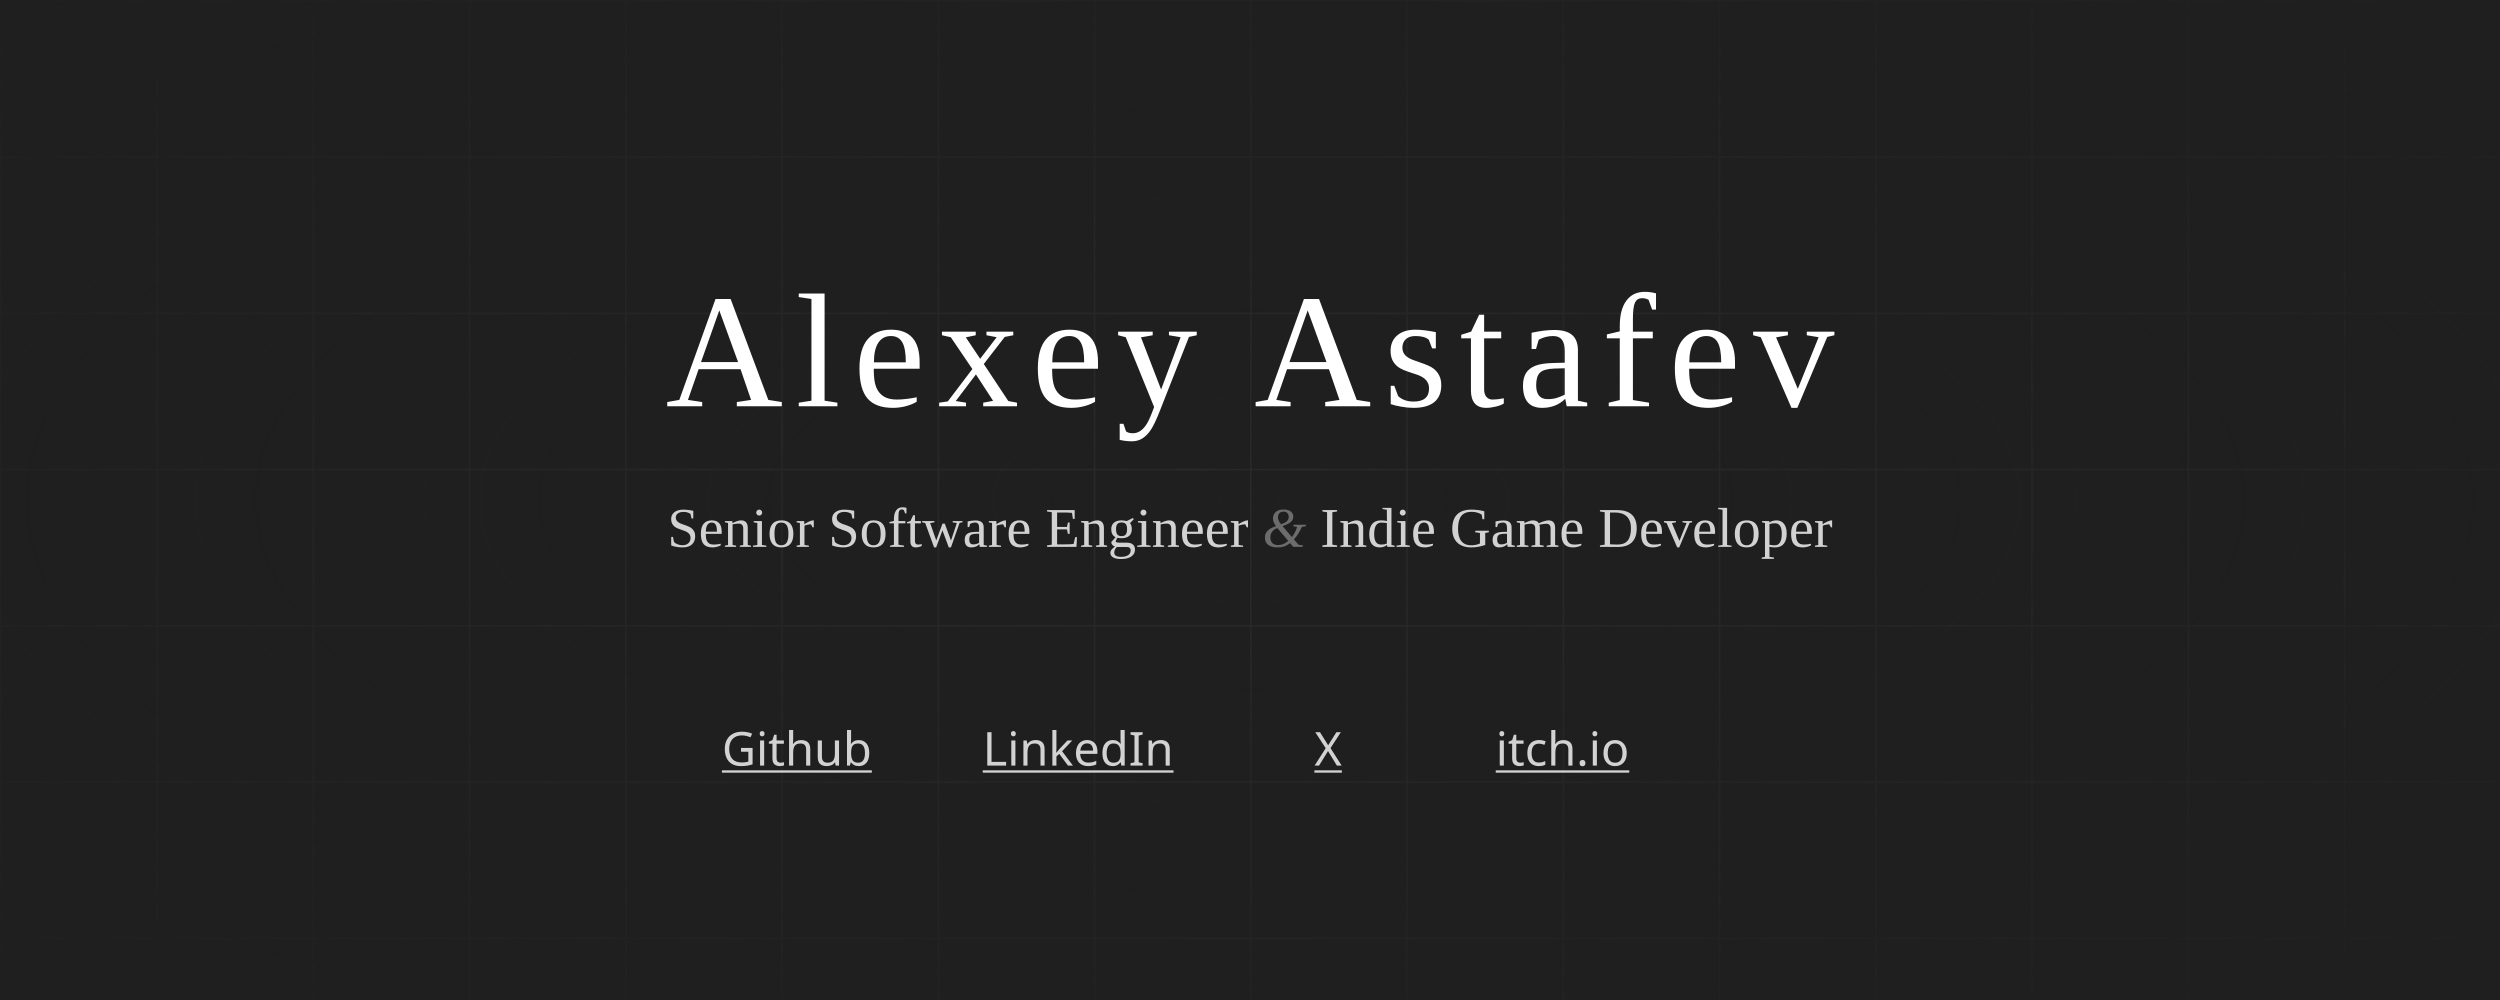
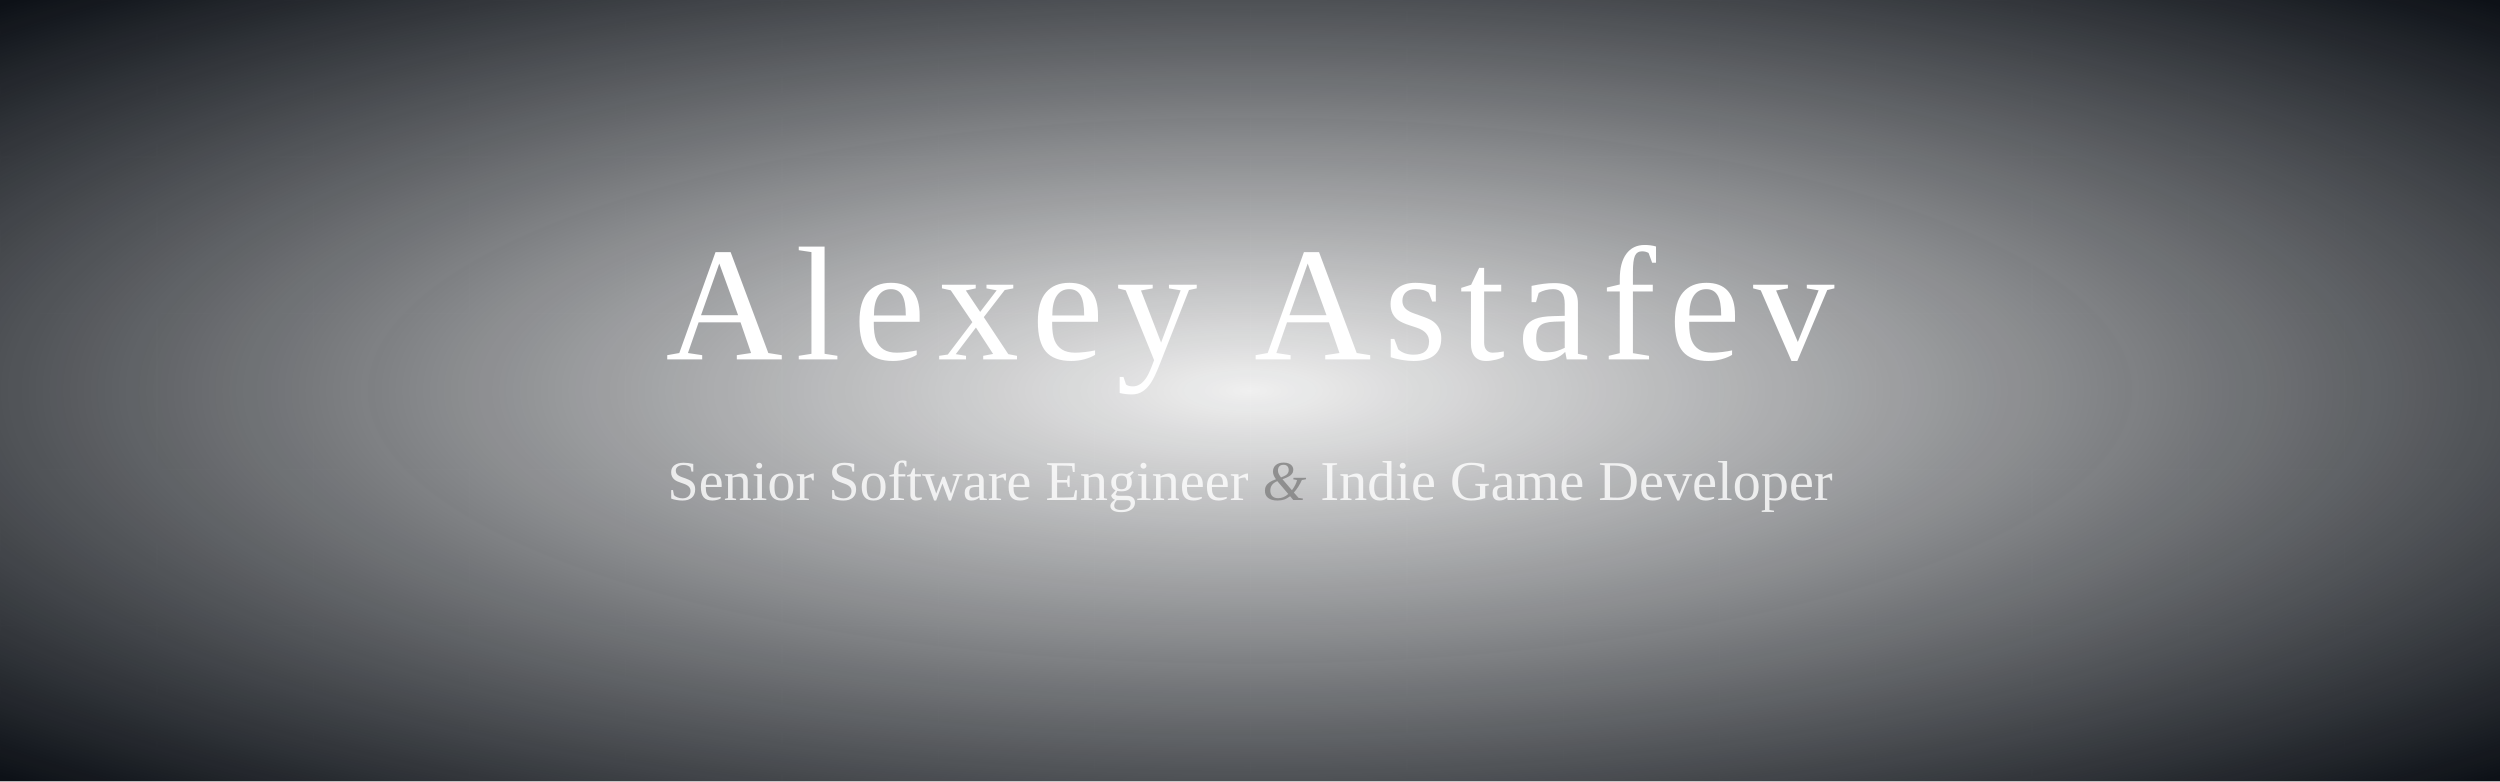
- <svg xmlns="http://www.w3.org/2000/svg" xmlns:xlink="http://www.w3.org/1999/xlink" width="800" height="320" viewBox="0 0 800 320">
+ <svg xmlns="http://www.w3.org/2000/svg" width="800" height="250" viewBox="0 0 800 250">
  <defs>
    <pattern id="grid" width="50" height="50" patternUnits="userSpaceOnUse">
-       <path d="M 50 0 L 0 0 0 50" fill="none" stroke="rgba(255,255,255,0.05)" stroke-width="1" />
+       <path d="M 50 0 L 0 0 0 50" fill="none" class="grid-line" stroke-width="1" />
    </pattern>
-     <radialGradient id="vignette" cx="50%" cy="50%" r="70%">
-       <stop offset="0%" stop-color="#1F1F1F" stop-opacity="0" />
-       <stop offset="100%" stop-color="#1F1F1F" stop-opacity="1" />
+     <radialGradient id="vignette-dark" cx="50%" cy="50%" r="70%">
+       <stop offset="0%" stop-color="#0d1117" stop-opacity="0" />
+       <stop offset="100%" stop-color="#0d1117" stop-opacity="1" />
+     </radialGradient>
+     <radialGradient id="vignette-light" cx="50%" cy="50%" r="70%">
+       <stop offset="0%" stop-color="#ffffff" stop-opacity="0" />
+       <stop offset="100%" stop-color="#ffffff" stop-opacity="1" />
    </radialGradient>
  </defs>
-   <rect width="800" height="320" fill="#1F1F1F" />
-   <rect width="800" height="320" fill="url(#grid)" />
-   <rect width="800" height="320" fill="url(#vignette)" />
-   <text x="400" y="130" text-anchor="middle" font-family="Georgia, 'Times New Roman', Times, serif" font-size="52" font-weight="normal" fill="#ffffff" letter-spacing="4">Alexey Astafev</text>
-   <text x="400" y="175" text-anchor="middle" font-family="Georgia, 'Times New Roman', Times, serif" font-size="18" fill="#ffffff" opacity="0.8">
+   <style>
+     .grid-line { stroke: rgba(255,255,255,0.06); }
+     .vignette-dark { opacity: 1; }
+     .vignette-light { opacity: 0; }
+     .title { fill: #ffffff; }
+     .subtitle { fill: #ffffff; opacity: 0.8; }
+     .amp { fill: #808080; }
+ 
+     @media (prefers-color-scheme: light) {
+       .grid-line { stroke: rgba(0,0,0,0.07); }
+       .vignette-dark { opacity: 0; }
+       .vignette-light { opacity: 1; }
+       .title { fill: #1F2328; }
+       .subtitle { fill: #1F2328; opacity: 0.7; }
+       .amp { fill: #808080; }
+     }
+   </style>
+   <rect width="800" height="250" fill="url(#grid)" />
+   <rect width="800" height="250" fill="url(#vignette-dark)" class="vignette-dark" />
+   <rect width="800" height="250" fill="url(#vignette-light)" class="vignette-light" />
+   <text x="400" y="115" text-anchor="middle" font-family="Georgia, 'Times New Roman', Times, serif" font-size="52" font-weight="normal" letter-spacing="4" class="title">Alexey Astafev</text>
+   <text x="400" y="160" text-anchor="middle" font-family="Georgia, 'Times New Roman', Times, serif" font-size="18" class="subtitle">
    <tspan>Senior Software Engineer </tspan>
-     <tspan fill="#808080" font-style="italic">&amp;</tspan>
+     <tspan class="amp" font-style="italic">&amp;</tspan>
    <tspan> Indie Game Developer</tspan>
  </text>
-   <a xlink:href="https://github.com/lamaster" target="_blank">
-     <text x="255" y="245" text-anchor="middle" font-family="'Segoe UI', Tahoma, Geneva, Verdana, sans-serif" font-size="15" fill="#ffffff" opacity="0.8" text-decoration="underline">Github</text>
-   </a>
-   <a xlink:href="https://www.linkedin.com/in/alexey-astafev" target="_blank">
-     <text x="345" y="245" text-anchor="middle" font-family="'Segoe UI', Tahoma, Geneva, Verdana, sans-serif" font-size="15" fill="#ffffff" opacity="0.8" text-decoration="underline">LinkedIn</text>
-   </a>
-   <a xlink:href="https://x.com/walkindizaster" target="_blank">
-     <text x="425" y="245" text-anchor="middle" font-family="'Segoe UI', Tahoma, Geneva, Verdana, sans-serif" font-size="15" fill="#ffffff" opacity="0.8" text-decoration="underline">X</text>
-   </a>
-   <a xlink:href="https://walkindizaster.itch.io" target="_blank">
-     <text x="500" y="245" text-anchor="middle" font-family="'Segoe UI', Tahoma, Geneva, Verdana, sans-serif" font-size="15" fill="#ffffff" opacity="0.8" text-decoration="underline">itch.io</text>
-   </a>
</svg>
